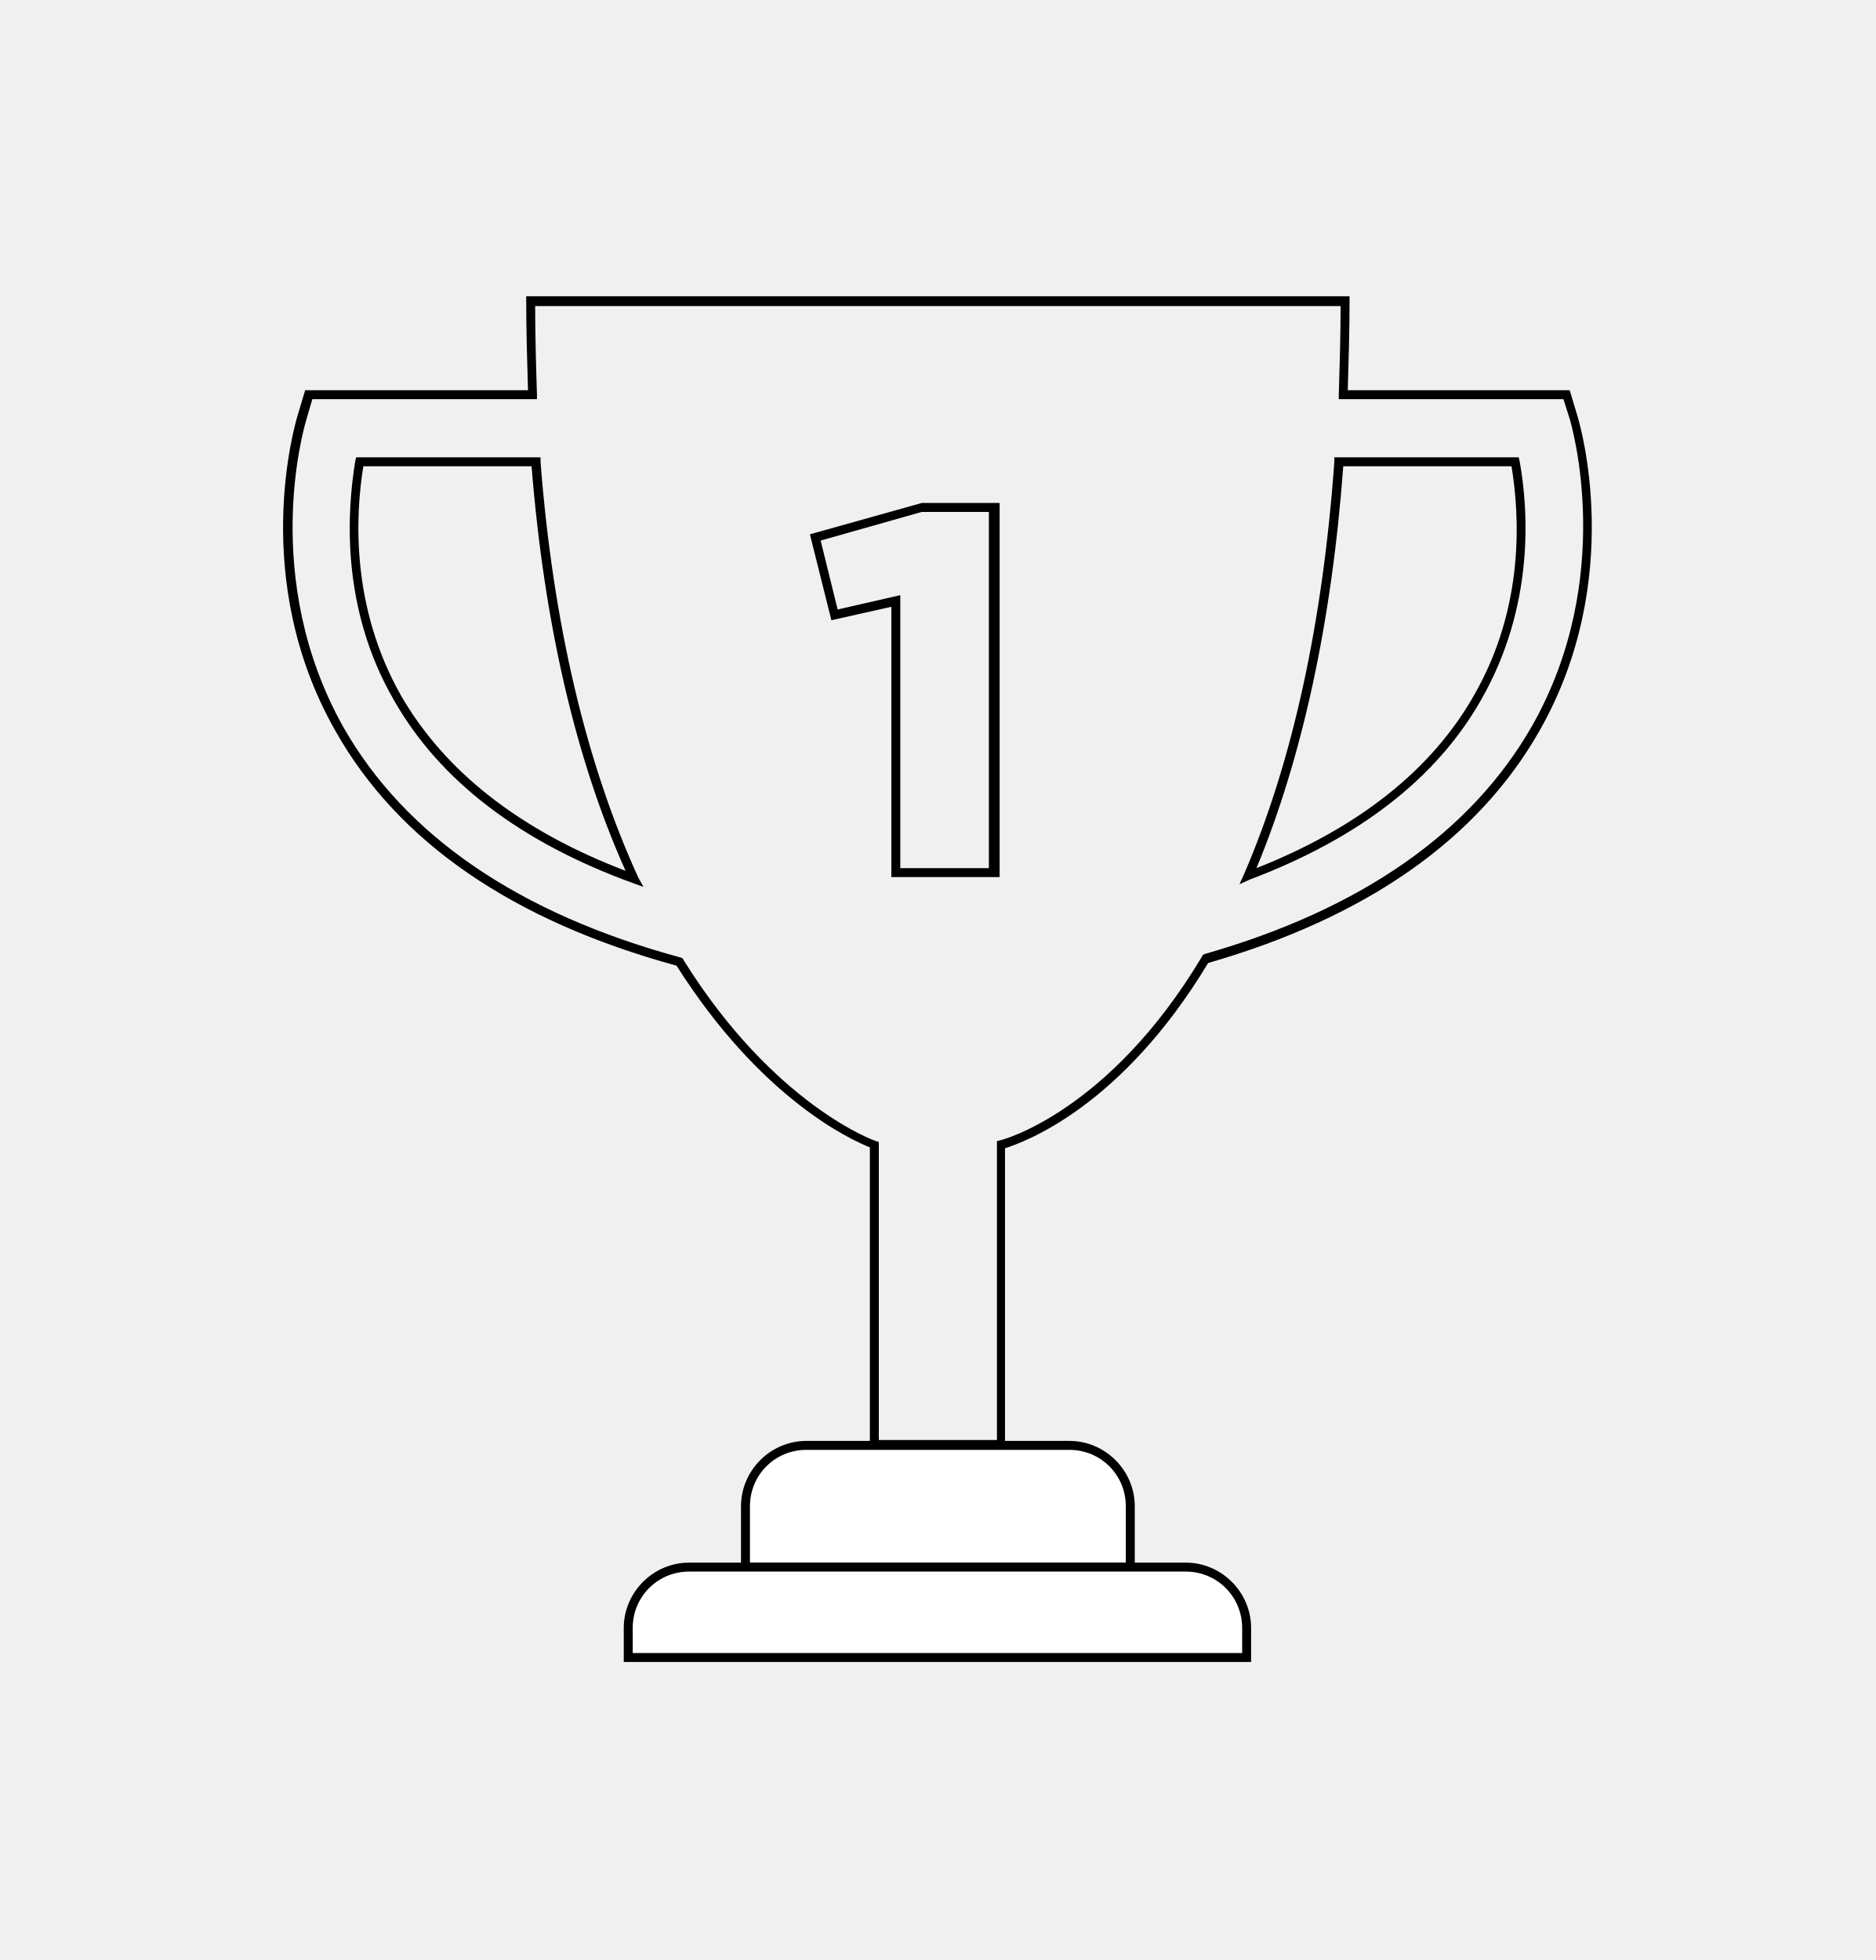
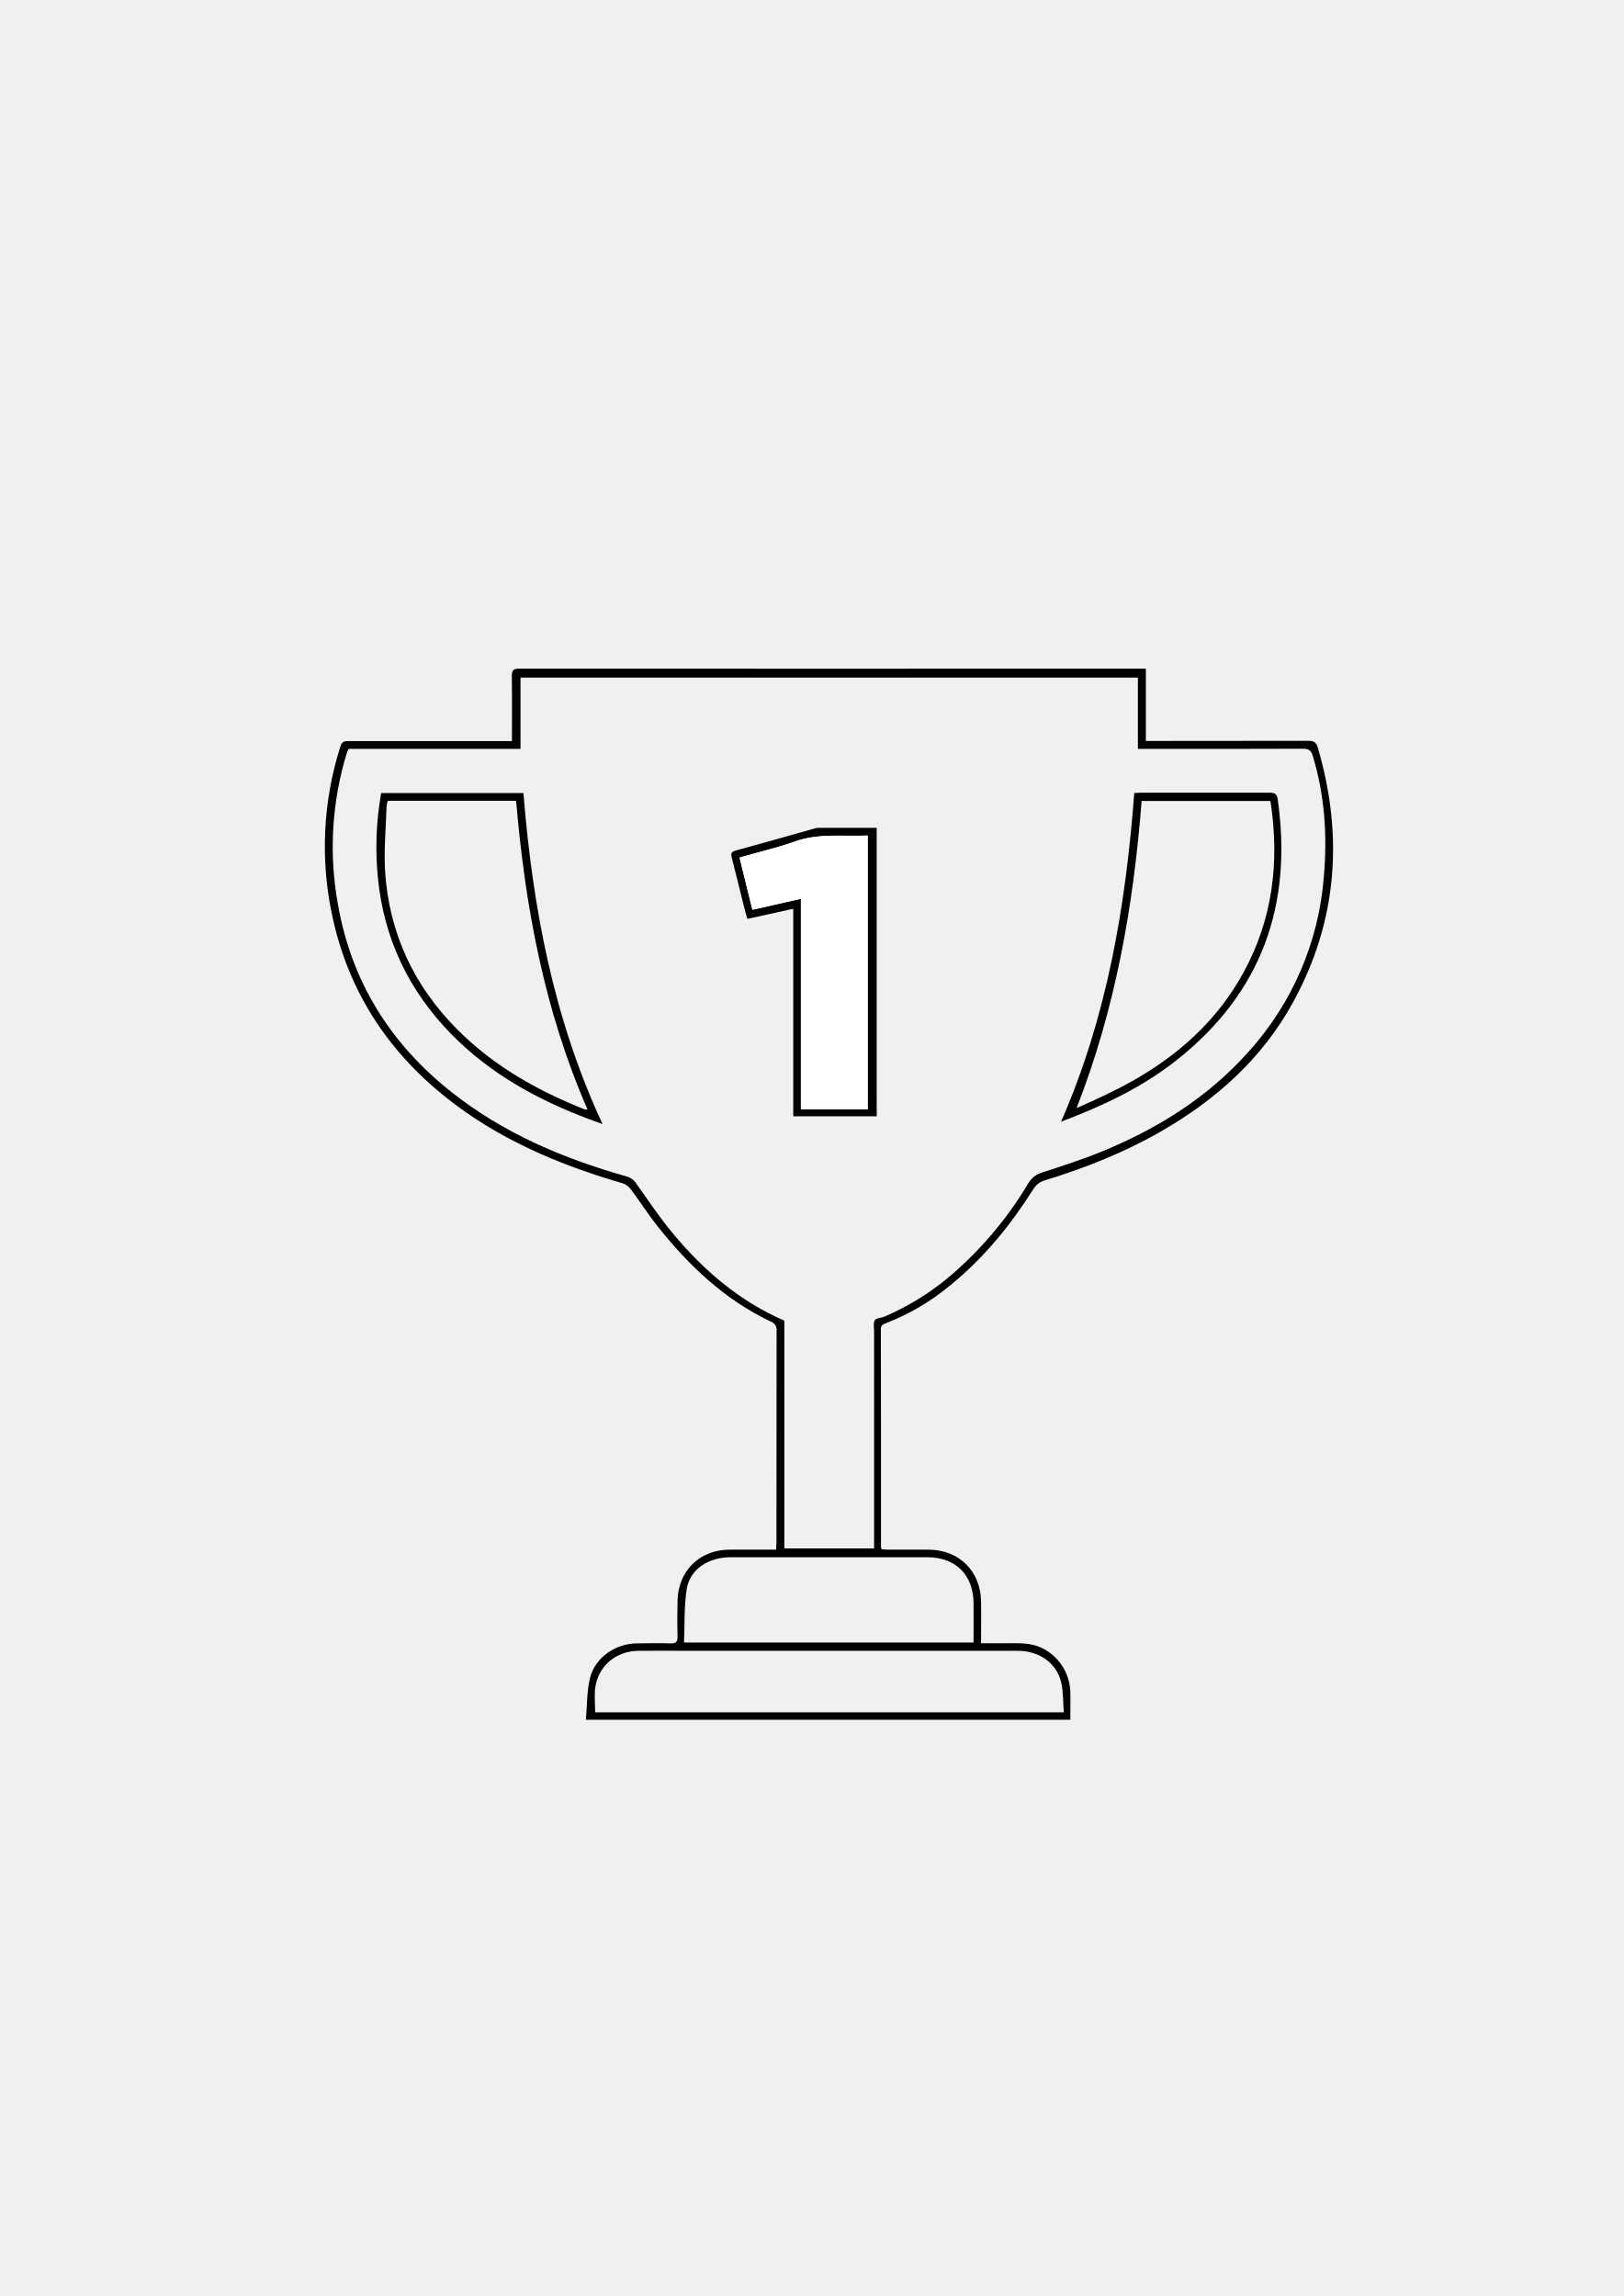
- <svg xmlns="http://www.w3.org/2000/svg" version="1.1" id="Layer_1" x="0px" y="0px" viewBox="0 0 209.6 219" style="enable-background:new 0 0 209.6 219;" xml:space="preserve">
-   <style type="text/css">
- 	.st0{fill:#FFFFFF;}
- </style>
-   <path class="st0" d="M126.3,175.1h-43v-6.8c0-3.8,3.1-6.8,6.8-6.8h29.4c3.8,0,6.8,3.1,6.8,6.8V175.1z" />
-   <path d="M126.8,175.6h-44v-7.3c0-4,3.3-7.3,7.3-7.3h29.4c4,0,7.3,3.3,7.3,7.3V175.6z M83.8,174.6h42v-6.3c0-3.5-2.8-6.3-6.3-6.3  H90.1c-3.5,0-6.3,2.8-6.3,6.3V174.6z" />
-   <path class="st0" d="M139.3,185.2H70.2v-3.3c0-3.8,3.1-6.8,6.8-6.8h55.5c3.8,0,6.8,3.1,6.8,6.8V185.2z" />
-   <path d="M139.8,185.7H69.7v-3.8c0-4,3.3-7.3,7.3-7.3h55.5c4,0,7.3,3.3,7.3,7.3V185.7z M70.7,184.7h68.1v-2.8c0-3.5-2.8-6.3-6.3-6.3  H77c-3.5,0-6.3,2.8-6.3,6.3V184.7z" />
-   <path d="M112.4,161.9H97.2v-33.7c-2-0.8-12.1-5.3-21.6-20.3c-18.3-5-31.1-13.8-38.1-26.2c-9.7-17-4.5-34.3-4.3-35.1l0.9-3H59  c-0.1-3.3-0.2-6.6-0.2-10v-0.5h92v0.5c0,3.3-0.1,6.7-0.2,10h24.8l0.9,3c0.2,0.7,5.4,18.1-4.3,35.1c-6.9,12.1-19.3,20.8-37,25.9  c-9.7,16.1-20.5,20-22.7,20.7V161.9z M98.2,160.9h13.2v-33.4l0.4-0.1c0.1,0,12.1-3.1,22.5-20.5l0.1-0.2l0.2-0.1  c17.5-5,29.8-13.6,36.6-25.5c9.4-16.6,4.4-33.6,4.2-34.3l-0.7-2.2h-25.1l0-0.5c0.1-3.3,0.2-6.7,0.2-9.9h-90c0,3.3,0.1,6.7,0.2,9.9  l0,0.5H34.9L34.2,47C34,47.7,29,64.6,38.4,81.3C45.3,93.4,58,102.1,76.1,107l0.2,0.1l0.1,0.2c10.1,16.2,21.4,20.2,21.5,20.2l0.3,0.1  V160.9z M71.9,99.1l-1.1-0.4C58.1,94.1,49.1,87.2,44,78.2c-6-10.4-5.2-21.2-4.3-26.7l0.1-0.4h20.6l0,0.5  c1.4,18.1,5.1,33.7,10.9,46.4L71.9,99.1z M40.6,52.1c-0.9,5.5-1.4,15.7,4.2,25.6l0,0c4.9,8.5,13.3,15.1,25.1,19.6  c-5.6-12.5-9.1-27.7-10.5-45.2H40.6z M138.5,98.8l0.5-1.1c5.4-12.5,8.8-28,10.1-46.1l0-0.5h20.6l0.1,0.4c1,5.5,1.7,16.2-4.3,26.7  l-0.4-0.2l0.4,0.2c-5,8.8-13.7,15.5-25.9,20.1L138.5,98.8z M150.1,52.1c-1.3,17.5-4.6,32.6-9.7,44.9c11.4-4.5,19.6-11,24.3-19.3  c5.7-9.9,5.1-20.1,4.2-25.6H150.1z" />
-   <g>
-     <path d="M111.6,98h-12V67.8l-6.7,1.5l-2.4-9.6l12.5-3.5h8.7V98z M100.5,97h10V57.2H103l-11.3,3.2l1.9,7.7l7-1.6V97z" />
-   </g>
+ <svg xmlns="http://www.w3.org/2000/svg" id="Lager_1" data-name="Lager 1" viewBox="0 0 595.28 841.89">
+   <path d="M187.69,271.73c0-8.25.07-16.07-.05-23.88,0-2.12.62-2.68,2.68-2.68q113.88.06,227.77,0h2v26.52H423c18.9,0,37.8,0,56.69-.05,2,0,2.87.54,3.45,2.52,9.45,32.28,7.22,63.48-9,93.19-11.31,20.75-28.31,35.92-48.62,47.58-13.55,7.78-28,13.47-42.87,18a7,7,0,0,0-3.54,2.68c-8.46,13.39-18.28,25.58-30.64,35.6a84.23,84.23,0,0,1-23.74,14c-1.13.41-1.79.82-1.79,2.21q.08,39.82.05,79.67a6.25,6.25,0,0,0,.19,1c.75,0,1.55.13,2.34.13,5,0,10,0,15,0,11.1.09,19,7.88,19.15,19,.09,5,0,10,0,15.32,2.36,0,4.49,0,6.62,0,3.66.06,7.37-.23,11,.31,8.41,1.26,14.86,8.88,15.1,17.41.1,3.39,0,6.79,0,10.33H214.8c.47-5.21.3-10.45,1.52-15.34,1.89-7.49,9.26-12.53,17-12.65,4.16-.06,8.32-.16,12.47,0,2.15.08,2.68-.68,2.61-2.7-.13-4.24-.08-8.49,0-12.74.13-11,7.94-18.84,18.9-18.93,5.65,0,11.3,0,17.21,0,.06-1,.15-1.91.15-2.79,0-25.8,0-51.61.05-77.42a3.24,3.24,0,0,0-2.23-3.48c-16.92-8.05-30.09-20.62-41.58-35.11-3.4-4.29-6.34-9-9.63-13.35a6.35,6.35,0,0,0-3-2.2c-20.39-5.92-39.89-13.81-57.4-26-25.16-17.56-42.13-40.84-48.83-71a120.84,120.84,0,0,1,2.79-63.29c.61-1.92,1.76-1.85,3.21-1.85h59.71Zm-59.87,2.86a9.19,9.19,0,0,0-.58,1.2,117.32,117.32,0,0,0-3.36,55.72c4.9,28.28,19.14,51.09,41.54,68.85,19.08,15.14,41,24.42,64.24,31a6.2,6.2,0,0,1,3.63,2.65c4.42,6.24,8.68,12.63,13.58,18.49,11.2,13.39,24.22,24.61,40.68,31.75v83.51h32.91v-3.11q0-38.08,0-76.16c0-1.5-.37-3.22.25-4.41.44-.82,2.33-.79,3.51-1.3A95.19,95.19,0,0,0,347,469a136,136,0,0,0,30-35.13,8.55,8.55,0,0,1,5.08-3.93c7.25-2.39,14.55-4.7,21.61-7.59,20.56-8.4,39.1-19.92,54-36.64a108.11,108.11,0,0,0,27.66-64.32c1.3-15,.33-29.72-4.05-44.17-.6-2-1.42-2.69-3.58-2.68-19.22.09-38.45.05-57.68.05h-2.87V248.46H190.83v26.13Zm90.37,353.29H390c-.29-3.82-.15-7.46-.93-10.89-1.62-7.17-8.05-11.68-16-11.68H252.05c-6,0-12-.06-18,0-8.19.09-14.66,5.48-15.82,13.45C217.84,621.69,218.19,624.73,218.19,627.88Zm138.73-25.61c0-4.83,0-9.55,0-14.27,0-10.44-6.49-17-17-17-8.57,0-17.14,0-25.71,0-15.48,0-31,0-46.44,0-8.09,0-14.82,4.44-16,11.6-1,6.4-.72,13-1,19.67Z" />
+   <path d="M220.9,412.17c-1.77-.65-3.22-1.16-4.66-1.7-19-7.12-36.45-16.65-50.76-31.25-15.62-15.94-24.72-35-26.93-57.27a113.47,113.47,0,0,1,1.19-31.15H191.9C195.27,332.7,202.89,373.45,220.9,412.17ZM142.15,293.62a12.66,12.66,0,0,0-.43,2.08c-.24,7.88-1,15.8-.55,23.64,1.45,22.82,10.6,42.32,26.8,58.47,13.25,13.2,29.17,22.15,46.42,29a3.21,3.21,0,0,0,1,0c-15.82-36.23-22.84-74.28-26.18-113.17Z" />
+   <path d="M389,411.3c16.9-38.57,23.71-79.1,26.84-120.52.95,0,1.68-.12,2.42-.12,15.73,0,31.46,0,47.19,0,1.95,0,2.75.5,3,2.54,5.45,38.61-5.86,70.71-36.78,95.29C419,398.59,404.5,405.44,389,411.3Zm76.72-117.6H418.54c-3,38.58-9.62,76.3-23.86,112.62,7-3.1,13.86-6.21,20.41-9.9,17.07-9.62,31.22-22.33,40.74-39.72C466.65,337,469.18,315.88,465.76,293.7Z" />
+   <path d="M290.82,333.23,274,336.93c-.47-1.69-1-3.32-1.37-5-1.45-5.79-2.84-11.6-4.34-17.37-.38-1.46-.34-2.19,1.39-2.67,9.76-2.65,19.48-5.44,29.22-8.19a3,3,0,0,1,.72-.15h21.8V409.32H290.82Zm2.8-3.67v77.19h24.5V306.4c-8.94.44-17.73-.95-26.35,2.08-6.69,2.35-13.63,4-20.64,6,1.59,6.48,3.13,12.72,4.71,19.14Z" />
+   <path fill="#FFF" d="M293.62,329.56l-17.78,4c-1.58-6.42-3.12-12.66-4.71-19.14,7-2,13.95-3.62,20.64-6,8.62-3,17.41-1.64,26.35-2.08V406.75h-24.5Z" />
</svg>
